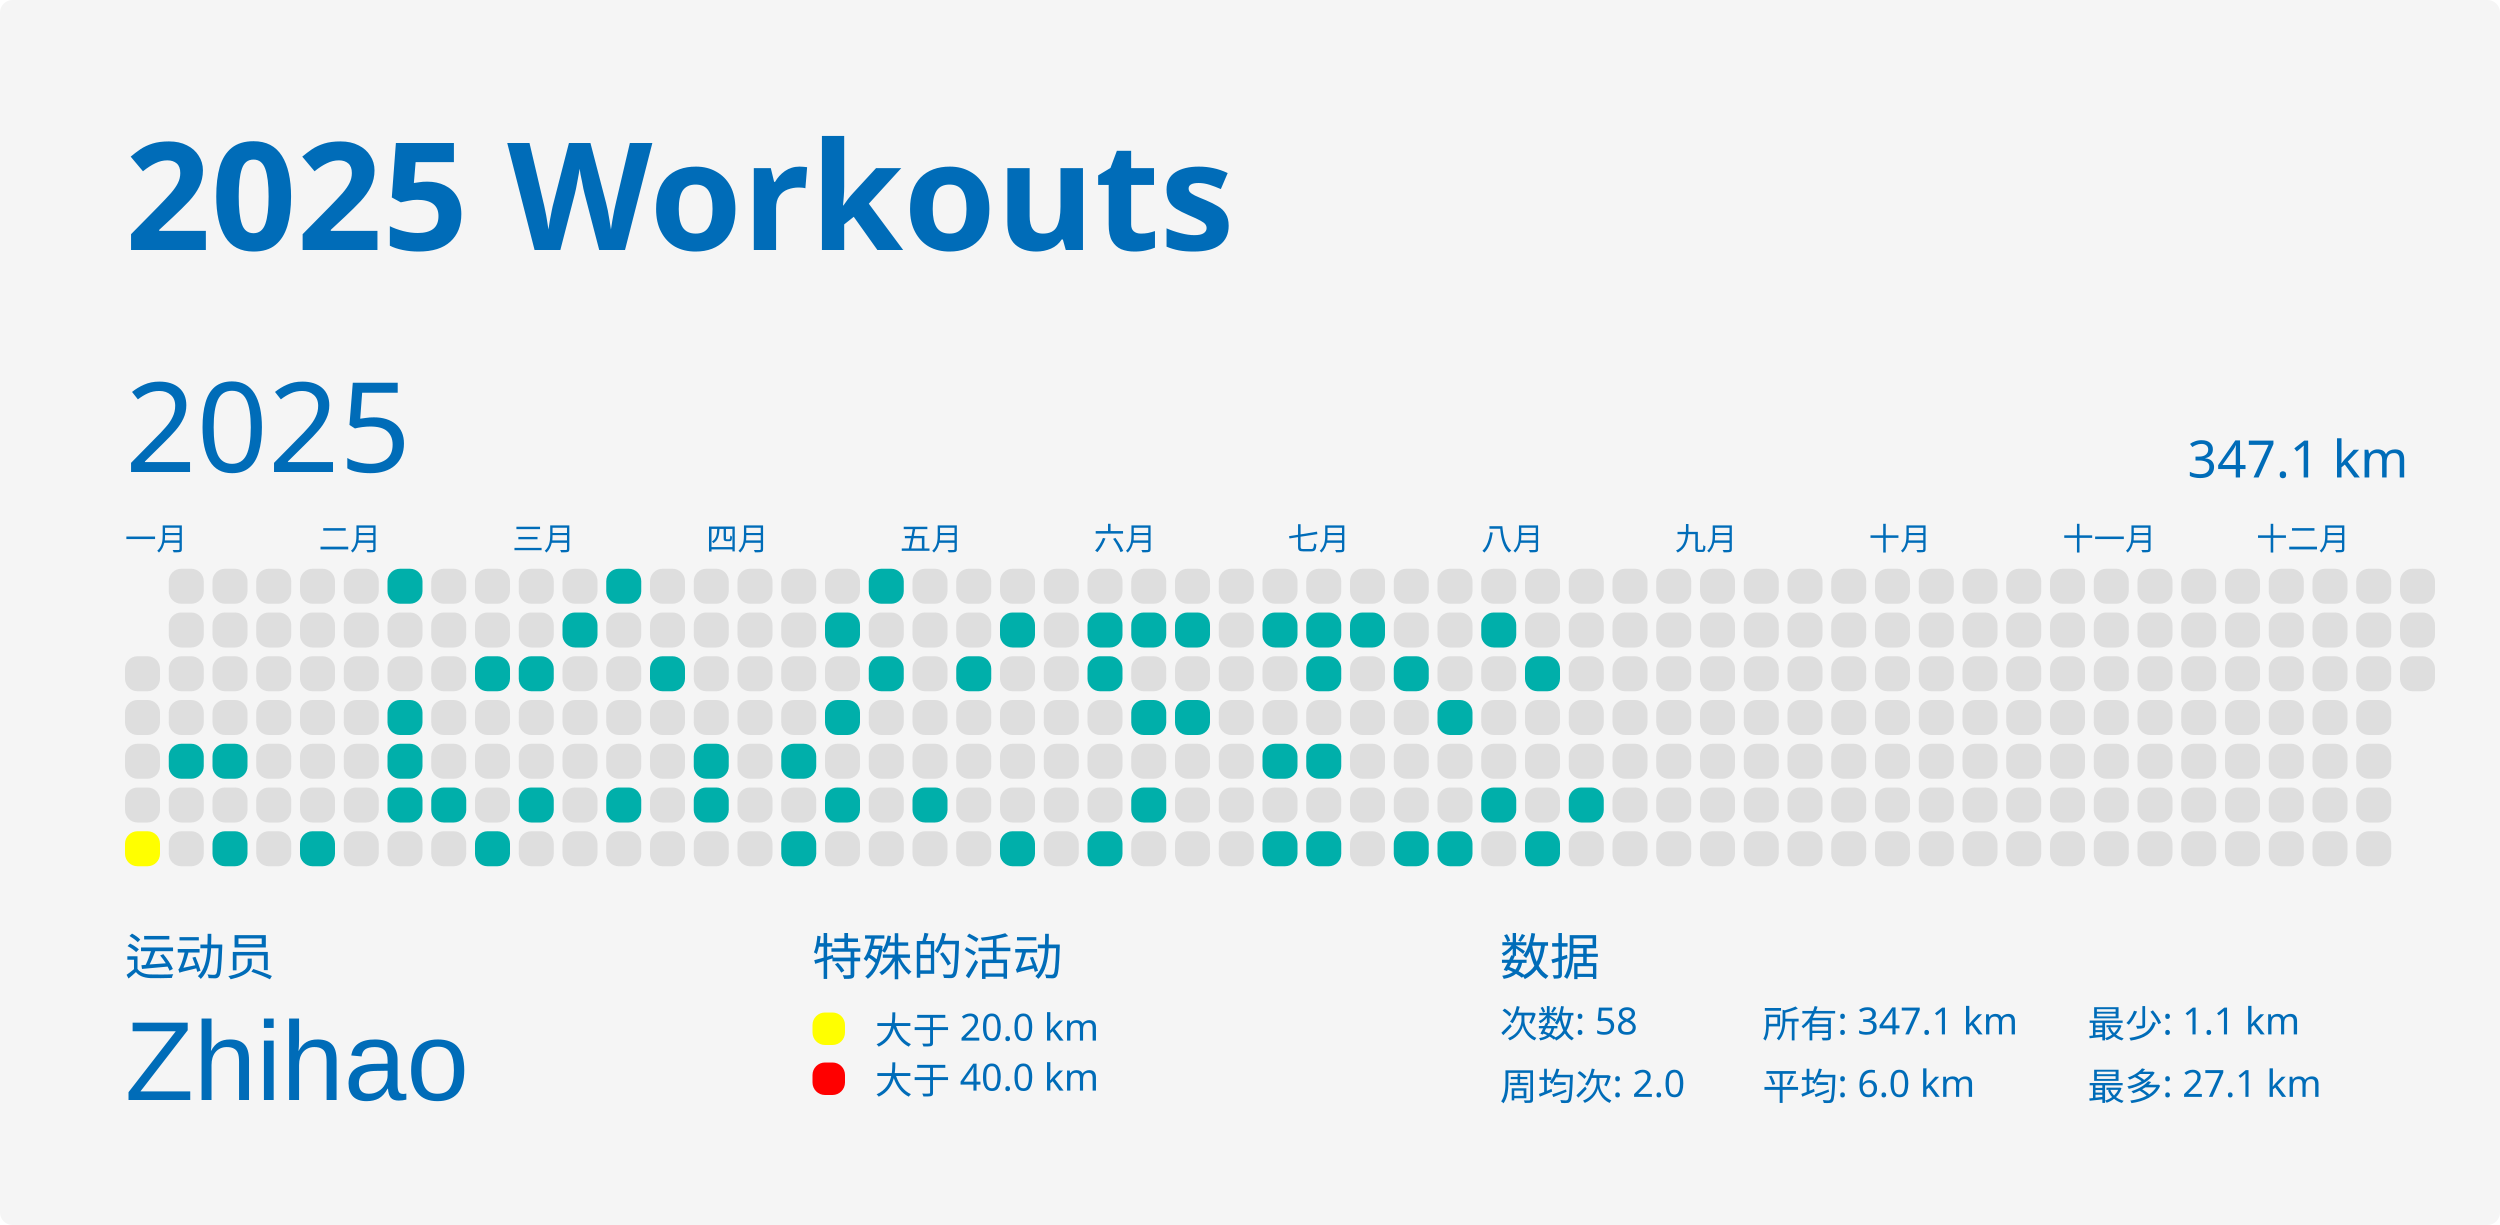
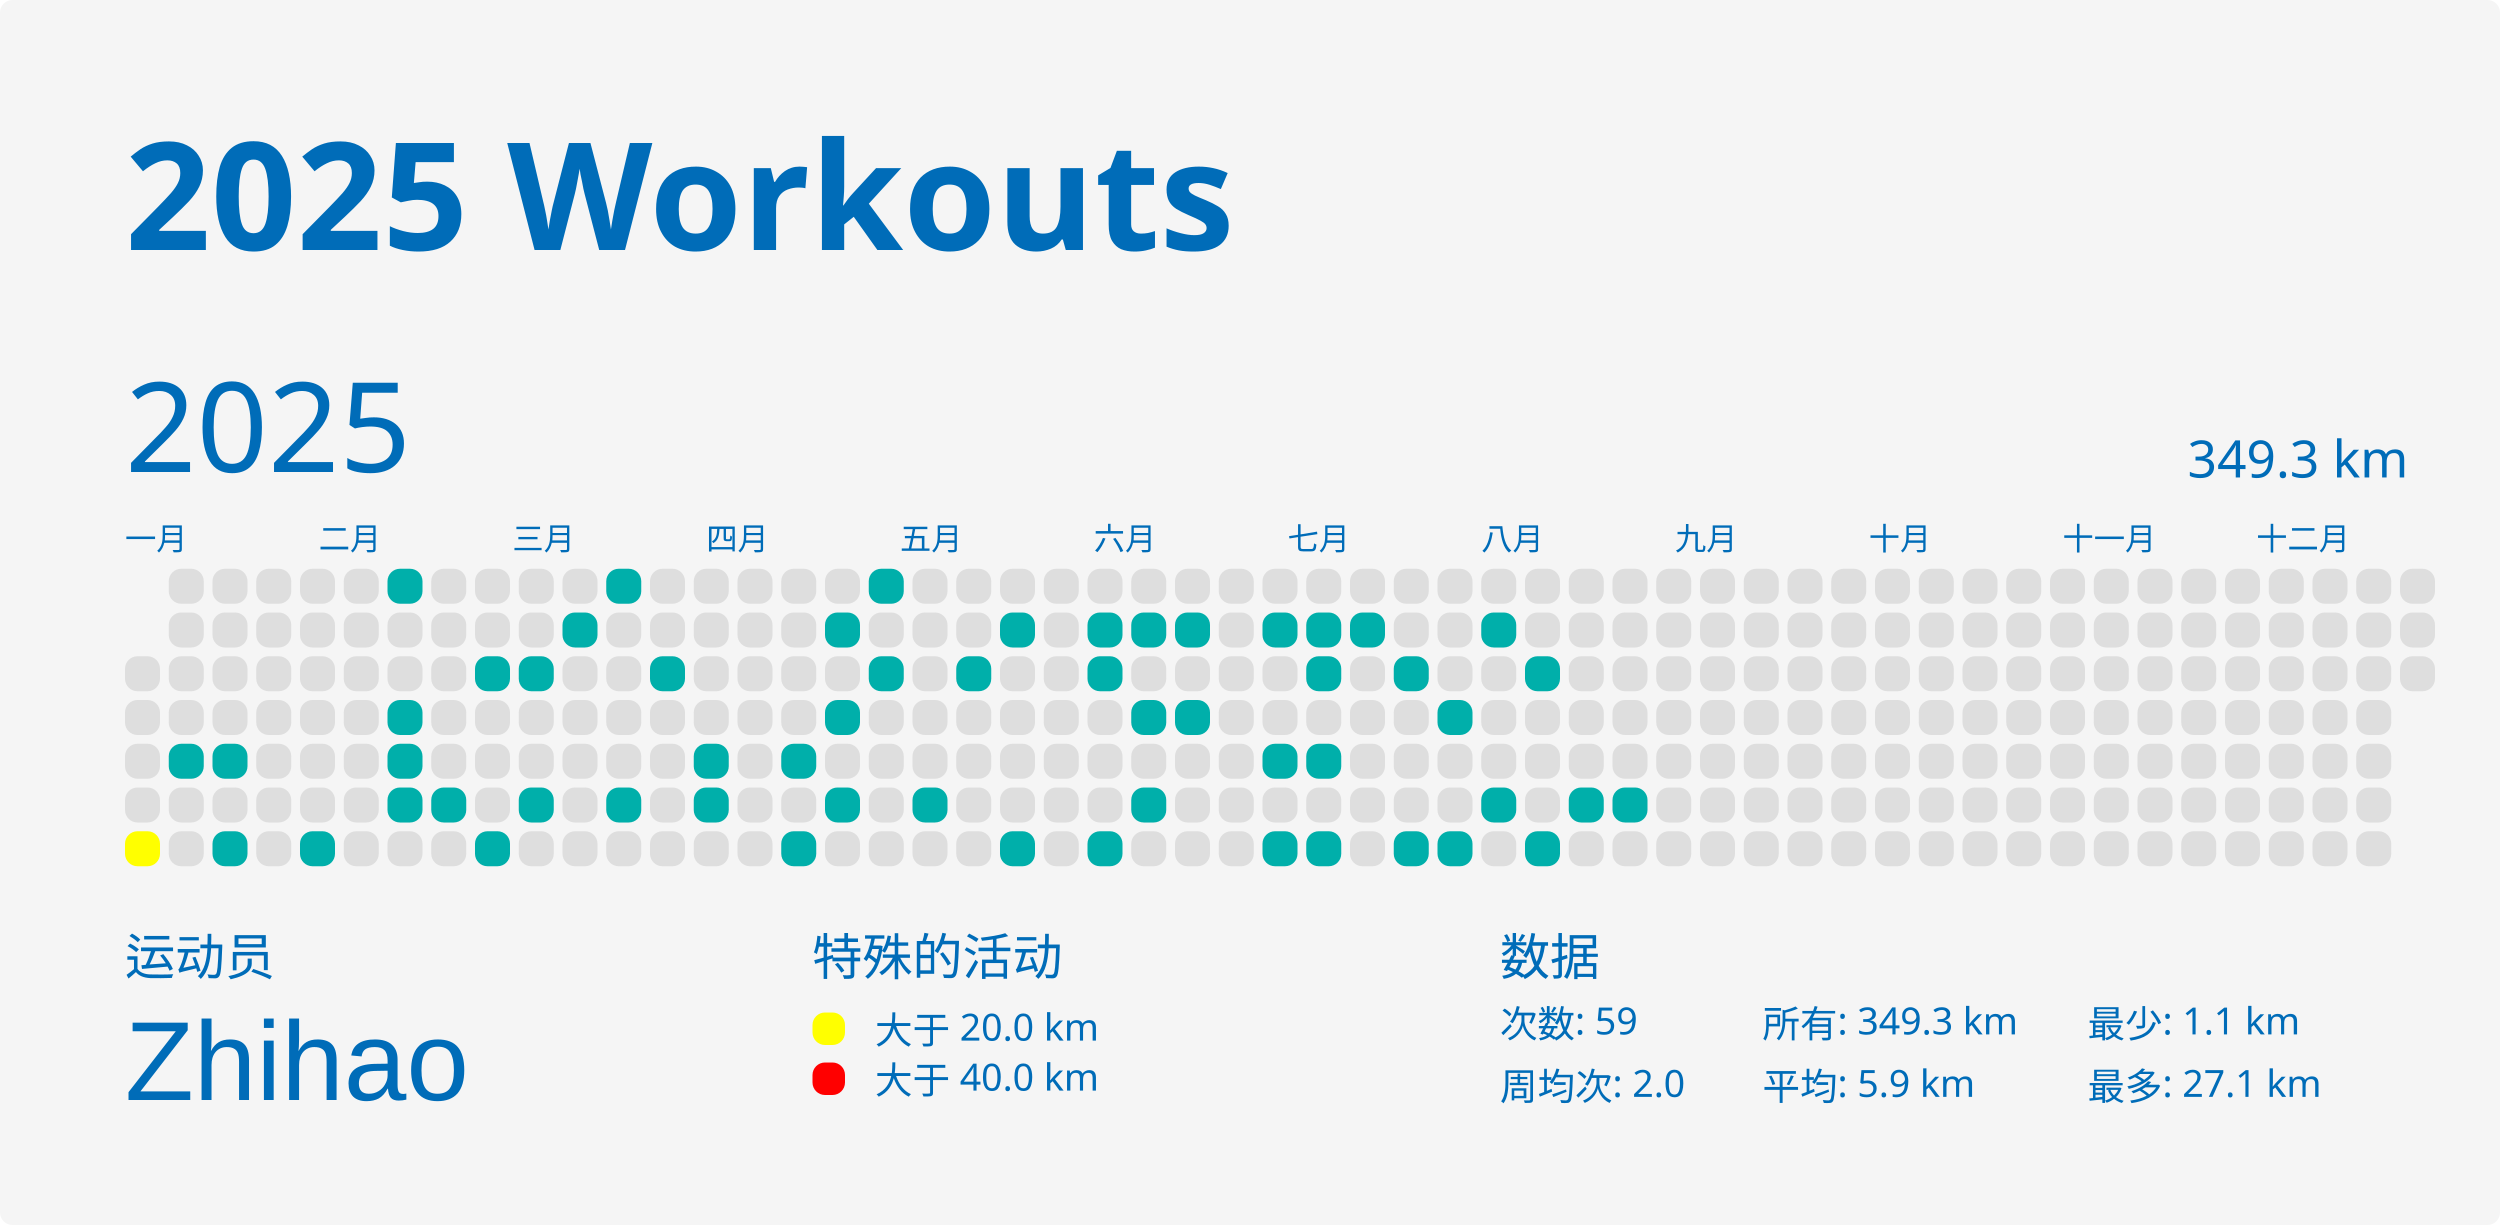
<svg xmlns="http://www.w3.org/2000/svg" baseProfile="full" height="98mm" version="1.1" viewBox="0,0,200,98" width="200mm">
  <defs />
  <rect fill="#f5f5f5" height="98" rx="1" ry="1" width="200" x="0" y="0" />
  <text fill="#006cb8" style="font-size:12px; font-family:MGI-Regular; font-weight:bold;" x="10" y="20">2025 Workouts</text>
  <text fill="#006cb8" style="font-size:4px; font-family:MGI-Regular" x="10" y="78">运动员</text>
  <text fill="#006cb8" style="font-size:9px; font-family:Arial" x="10" y="88">Zhihao</text>
  <text fill="#006cb8" style="font-size:4px; font-family:MGI-Regular" x="65" y="78">特殊的活动</text>
  <rect fill="yellow" height="2.6" rx="1" ry="1" width="2.6" x="65" y="81" />
  <text fill="#006cb8" style="font-size:3px; font-family:MGI-Regular" x="70" y="83.5">大于 20.0 km</text>
  <rect fill="red" height="2.6" rx="1" ry="1" width="2.6" x="65" y="85" />
  <text fill="#006cb8" style="font-size:3px; font-family:MGI-Regular" x="70" y="87.5">大于 40.0 km</text>
  <text fill="#006cb8" style="font-size:4px; font-family:MGI-Regular" x="120" y="78">数据</text>
-   <text fill="#006cb8" style="font-size:3px; font-family:MGI-Regular" x="120" y="83">次数: 58</text>
+   <text fill="#006cb8" style="font-size:3px; font-family:MGI-Regular" x="120" y="83">次数: 59</text>
  <text fill="#006cb8" style="font-size:3px; font-family:MGI-Regular" x="120" y="88">周均次: 2.0</text>
-   <text fill="#006cb8" style="font-size:3px; font-family:MGI-Regular" x="141" y="83">所有: 347.1 km</text>
-   <text fill="#006cb8" style="font-size:3px; font-family:MGI-Regular" x="141" y="88">平均: 6.0 km</text>
+   <text fill="#006cb8" style="font-size:3px; font-family:MGI-Regular" x="141" y="83">所有: 349.3 km</text>
+   <text fill="#006cb8" style="font-size:3px; font-family:MGI-Regular" x="141" y="88">平均: 5.9 km</text>
  <text fill="#006cb8" style="font-size:3px; font-family:MGI-Regular" x="167" y="83">最少: 1.1 km</text>
  <text fill="#006cb8" style="font-size:3px; font-family:MGI-Regular" x="167" y="88">最多: 27.1 km</text>
  <text dominant-baseline="hanging" fill="#006cb8" style="font-size:10.0px; font-family:MGI-Regular;" x="10" y="30">2025</text>
-   <text dominant-baseline="hanging" fill="#006cb8" style="font-size:4.125px; font-family:MGI-Regular;" x="175" y="35">347.1 km</text>
+   <text dominant-baseline="hanging" fill="#006cb8" style="font-size:4.125px; font-family:MGI-Regular;" x="175" y="35">349.3 km</text>
  <text fill="#006cb8" style="font-size:2.5px; font-family:MGI-Regular" x="10.0" y="44">一月</text>
  <text fill="#006cb8" style="font-size:2.5px; font-family:MGI-Regular" x="25.5" y="44">二月</text>
  <text fill="#006cb8" style="font-size:2.5px; font-family:MGI-Regular" x="41.0" y="44">三月</text>
  <text fill="#006cb8" style="font-size:2.5px; font-family:MGI-Regular" x="56.5" y="44">四月</text>
  <text fill="#006cb8" style="font-size:2.5px; font-family:MGI-Regular" x="72.0" y="44">五月</text>
  <text fill="#006cb8" style="font-size:2.5px; font-family:MGI-Regular" x="87.5" y="44">六月</text>
  <text fill="#006cb8" style="font-size:2.5px; font-family:MGI-Regular" x="103.0" y="44">七月</text>
  <text fill="#006cb8" style="font-size:2.5px; font-family:MGI-Regular" x="118.5" y="44">八月</text>
  <text fill="#006cb8" style="font-size:2.5px; font-family:MGI-Regular" x="134.0" y="44">九月</text>
  <text fill="#006cb8" style="font-size:2.5px; font-family:MGI-Regular" x="149.5" y="44">十月</text>
  <text fill="#006cb8" style="font-size:2.5px; font-family:MGI-Regular" x="165.0" y="44">十一月</text>
  <text fill="#006cb8" style="font-size:2.5px; font-family:MGI-Regular" x="180.5" y="44">十二月</text>
  <rect fill="#dedede" height="2.8" rx="1" ry="1" width="2.8" x="10.0" y="52.5" />
  <rect fill="#dedede" height="2.8" rx="1" ry="1" width="2.8" x="10.0" y="56.0" />
  <rect fill="#dedede" height="2.8" rx="1" ry="1" width="2.8" x="10.0" y="59.5" />
  <rect fill="#dedede" height="2.8" rx="1" ry="1" width="2.8" x="10.0" y="63.0" />
  <rect fill="yellow" height="2.8" rx="1" ry="1" width="2.8" x="10.0" y="66.5" />
  <rect fill="#dedede" height="2.8" rx="1" ry="1" width="2.8" x="13.5" y="45.5" />
  <rect fill="#dedede" height="2.8" rx="1" ry="1" width="2.8" x="13.5" y="49.0" />
  <rect fill="#dedede" height="2.8" rx="1" ry="1" width="2.8" x="13.5" y="52.5" />
  <rect fill="#dedede" height="2.8" rx="1" ry="1" width="2.8" x="13.5" y="56.0" />
  <rect fill="#00AFAA" height="2.8" rx="1" ry="1" width="2.8" x="13.5" y="59.5" />
  <rect fill="#dedede" height="2.8" rx="1" ry="1" width="2.8" x="13.5" y="63.0" />
  <rect fill="#dedede" height="2.8" rx="1" ry="1" width="2.8" x="13.5" y="66.5" />
  <rect fill="#dedede" height="2.8" rx="1" ry="1" width="2.8" x="17.0" y="45.5" />
  <rect fill="#dedede" height="2.8" rx="1" ry="1" width="2.8" x="17.0" y="49.0" />
  <rect fill="#dedede" height="2.8" rx="1" ry="1" width="2.8" x="17.0" y="52.5" />
  <rect fill="#dedede" height="2.8" rx="1" ry="1" width="2.8" x="17.0" y="56.0" />
  <rect fill="#00AFAA" height="2.8" rx="1" ry="1" width="2.8" x="17.0" y="59.5" />
  <rect fill="#dedede" height="2.8" rx="1" ry="1" width="2.8" x="17.0" y="63.0" />
  <rect fill="#00AFAA" height="2.8" rx="1" ry="1" width="2.8" x="17.0" y="66.5" />
  <rect fill="#dedede" height="2.8" rx="1" ry="1" width="2.8" x="20.5" y="45.5" />
  <rect fill="#dedede" height="2.8" rx="1" ry="1" width="2.8" x="20.5" y="49.0" />
  <rect fill="#dedede" height="2.8" rx="1" ry="1" width="2.8" x="20.5" y="52.5" />
  <rect fill="#dedede" height="2.8" rx="1" ry="1" width="2.8" x="20.5" y="56.0" />
  <rect fill="#dedede" height="2.8" rx="1" ry="1" width="2.8" x="20.5" y="59.5" />
  <rect fill="#dedede" height="2.8" rx="1" ry="1" width="2.8" x="20.5" y="63.0" />
  <rect fill="#dedede" height="2.8" rx="1" ry="1" width="2.8" x="20.5" y="66.5" />
  <rect fill="#dedede" height="2.8" rx="1" ry="1" width="2.8" x="24.0" y="45.5" />
  <rect fill="#dedede" height="2.8" rx="1" ry="1" width="2.8" x="24.0" y="49.0" />
  <rect fill="#dedede" height="2.8" rx="1" ry="1" width="2.8" x="24.0" y="52.5" />
  <rect fill="#dedede" height="2.8" rx="1" ry="1" width="2.8" x="24.0" y="56.0" />
  <rect fill="#dedede" height="2.8" rx="1" ry="1" width="2.8" x="24.0" y="59.5" />
  <rect fill="#dedede" height="2.8" rx="1" ry="1" width="2.8" x="24.0" y="63.0" />
  <rect fill="#00AFAA" height="2.8" rx="1" ry="1" width="2.8" x="24.0" y="66.5" />
  <rect fill="#dedede" height="2.8" rx="1" ry="1" width="2.8" x="27.5" y="45.5" />
  <rect fill="#dedede" height="2.8" rx="1" ry="1" width="2.8" x="27.5" y="49.0" />
  <rect fill="#dedede" height="2.8" rx="1" ry="1" width="2.8" x="27.5" y="52.5" />
  <rect fill="#dedede" height="2.8" rx="1" ry="1" width="2.8" x="27.5" y="56.0" />
  <rect fill="#dedede" height="2.8" rx="1" ry="1" width="2.8" x="27.5" y="59.5" />
  <rect fill="#dedede" height="2.8" rx="1" ry="1" width="2.8" x="27.5" y="63.0" />
  <rect fill="#dedede" height="2.8" rx="1" ry="1" width="2.8" x="27.5" y="66.5" />
  <rect fill="#00AFAA" height="2.8" rx="1" ry="1" width="2.8" x="31.0" y="45.5" />
  <rect fill="#dedede" height="2.8" rx="1" ry="1" width="2.8" x="31.0" y="49.0" />
  <rect fill="#dedede" height="2.8" rx="1" ry="1" width="2.8" x="31.0" y="52.5" />
  <rect fill="#00AFAA" height="2.8" rx="1" ry="1" width="2.8" x="31.0" y="56.0" />
  <rect fill="#00AFAA" height="2.8" rx="1" ry="1" width="2.8" x="31.0" y="59.5" />
  <rect fill="#00AFAA" height="2.8" rx="1" ry="1" width="2.8" x="31.0" y="63.0" />
  <rect fill="#dedede" height="2.8" rx="1" ry="1" width="2.8" x="31.0" y="66.5" />
  <rect fill="#dedede" height="2.8" rx="1" ry="1" width="2.8" x="34.5" y="45.5" />
  <rect fill="#dedede" height="2.8" rx="1" ry="1" width="2.8" x="34.5" y="49.0" />
  <rect fill="#dedede" height="2.8" rx="1" ry="1" width="2.8" x="34.5" y="52.5" />
  <rect fill="#dedede" height="2.8" rx="1" ry="1" width="2.8" x="34.5" y="56.0" />
  <rect fill="#dedede" height="2.8" rx="1" ry="1" width="2.8" x="34.5" y="59.5" />
  <rect fill="#00AFAA" height="2.8" rx="1" ry="1" width="2.8" x="34.5" y="63.0" />
  <rect fill="#dedede" height="2.8" rx="1" ry="1" width="2.8" x="34.5" y="66.5" />
  <rect fill="#dedede" height="2.8" rx="1" ry="1" width="2.8" x="38.0" y="45.5" />
  <rect fill="#dedede" height="2.8" rx="1" ry="1" width="2.8" x="38.0" y="49.0" />
  <rect fill="#00AFAA" height="2.8" rx="1" ry="1" width="2.8" x="38.0" y="52.5" />
  <rect fill="#dedede" height="2.8" rx="1" ry="1" width="2.8" x="38.0" y="56.0" />
  <rect fill="#dedede" height="2.8" rx="1" ry="1" width="2.8" x="38.0" y="59.5" />
  <rect fill="#dedede" height="2.8" rx="1" ry="1" width="2.8" x="38.0" y="63.0" />
  <rect fill="#00AFAA" height="2.8" rx="1" ry="1" width="2.8" x="38.0" y="66.5" />
  <rect fill="#dedede" height="2.8" rx="1" ry="1" width="2.8" x="41.5" y="45.5" />
  <rect fill="#dedede" height="2.8" rx="1" ry="1" width="2.8" x="41.5" y="49.0" />
  <rect fill="#00AFAA" height="2.8" rx="1" ry="1" width="2.8" x="41.5" y="52.5" />
  <rect fill="#dedede" height="2.8" rx="1" ry="1" width="2.8" x="41.5" y="56.0" />
  <rect fill="#dedede" height="2.8" rx="1" ry="1" width="2.8" x="41.5" y="59.5" />
  <rect fill="#00AFAA" height="2.8" rx="1" ry="1" width="2.8" x="41.5" y="63.0" />
  <rect fill="#dedede" height="2.8" rx="1" ry="1" width="2.8" x="41.5" y="66.5" />
  <rect fill="#dedede" height="2.8" rx="1" ry="1" width="2.8" x="45.0" y="45.5" />
  <rect fill="#00AFAA" height="2.8" rx="1" ry="1" width="2.8" x="45.0" y="49.0" />
  <rect fill="#dedede" height="2.8" rx="1" ry="1" width="2.8" x="45.0" y="52.5" />
  <rect fill="#dedede" height="2.8" rx="1" ry="1" width="2.8" x="45.0" y="56.0" />
  <rect fill="#dedede" height="2.8" rx="1" ry="1" width="2.8" x="45.0" y="59.5" />
  <rect fill="#dedede" height="2.8" rx="1" ry="1" width="2.8" x="45.0" y="63.0" />
  <rect fill="#dedede" height="2.8" rx="1" ry="1" width="2.8" x="45.0" y="66.5" />
  <rect fill="#00AFAA" height="2.8" rx="1" ry="1" width="2.8" x="48.5" y="45.5" />
  <rect fill="#dedede" height="2.8" rx="1" ry="1" width="2.8" x="48.5" y="49.0" />
  <rect fill="#dedede" height="2.8" rx="1" ry="1" width="2.8" x="48.5" y="52.5" />
  <rect fill="#dedede" height="2.8" rx="1" ry="1" width="2.8" x="48.5" y="56.0" />
  <rect fill="#dedede" height="2.8" rx="1" ry="1" width="2.8" x="48.5" y="59.5" />
  <rect fill="#00AFAA" height="2.8" rx="1" ry="1" width="2.8" x="48.5" y="63.0" />
  <rect fill="#dedede" height="2.8" rx="1" ry="1" width="2.8" x="48.5" y="66.5" />
  <rect fill="#dedede" height="2.8" rx="1" ry="1" width="2.8" x="52.0" y="45.5" />
  <rect fill="#dedede" height="2.8" rx="1" ry="1" width="2.8" x="52.0" y="49.0" />
  <rect fill="#00AFAA" height="2.8" rx="1" ry="1" width="2.8" x="52.0" y="52.5" />
  <rect fill="#dedede" height="2.8" rx="1" ry="1" width="2.8" x="52.0" y="56.0" />
  <rect fill="#dedede" height="2.8" rx="1" ry="1" width="2.8" x="52.0" y="59.5" />
  <rect fill="#dedede" height="2.8" rx="1" ry="1" width="2.8" x="52.0" y="63.0" />
  <rect fill="#dedede" height="2.8" rx="1" ry="1" width="2.8" x="52.0" y="66.5" />
  <rect fill="#dedede" height="2.8" rx="1" ry="1" width="2.8" x="55.5" y="45.5" />
  <rect fill="#dedede" height="2.8" rx="1" ry="1" width="2.8" x="55.5" y="49.0" />
  <rect fill="#dedede" height="2.8" rx="1" ry="1" width="2.8" x="55.5" y="52.5" />
  <rect fill="#dedede" height="2.8" rx="1" ry="1" width="2.8" x="55.5" y="56.0" />
  <rect fill="#00AFAA" height="2.8" rx="1" ry="1" width="2.8" x="55.5" y="59.5" />
  <rect fill="#00AFAA" height="2.8" rx="1" ry="1" width="2.8" x="55.5" y="63.0" />
  <rect fill="#dedede" height="2.8" rx="1" ry="1" width="2.8" x="55.5" y="66.5" />
  <rect fill="#dedede" height="2.8" rx="1" ry="1" width="2.8" x="59.0" y="45.5" />
  <rect fill="#dedede" height="2.8" rx="1" ry="1" width="2.8" x="59.0" y="49.0" />
  <rect fill="#dedede" height="2.8" rx="1" ry="1" width="2.8" x="59.0" y="52.5" />
  <rect fill="#dedede" height="2.8" rx="1" ry="1" width="2.8" x="59.0" y="56.0" />
  <rect fill="#dedede" height="2.8" rx="1" ry="1" width="2.8" x="59.0" y="59.5" />
  <rect fill="#dedede" height="2.8" rx="1" ry="1" width="2.8" x="59.0" y="63.0" />
  <rect fill="#dedede" height="2.8" rx="1" ry="1" width="2.8" x="59.0" y="66.5" />
  <rect fill="#dedede" height="2.8" rx="1" ry="1" width="2.8" x="62.5" y="45.5" />
  <rect fill="#dedede" height="2.8" rx="1" ry="1" width="2.8" x="62.5" y="49.0" />
  <rect fill="#dedede" height="2.8" rx="1" ry="1" width="2.8" x="62.5" y="52.5" />
  <rect fill="#dedede" height="2.8" rx="1" ry="1" width="2.8" x="62.5" y="56.0" />
  <rect fill="#00AFAA" height="2.8" rx="1" ry="1" width="2.8" x="62.5" y="59.5" />
  <rect fill="#dedede" height="2.8" rx="1" ry="1" width="2.8" x="62.5" y="63.0" />
  <rect fill="#00AFAA" height="2.8" rx="1" ry="1" width="2.8" x="62.5" y="66.5" />
  <rect fill="#dedede" height="2.8" rx="1" ry="1" width="2.8" x="66.0" y="45.5" />
  <rect fill="#00AFAA" height="2.8" rx="1" ry="1" width="2.8" x="66.0" y="49.0" />
  <rect fill="#dedede" height="2.8" rx="1" ry="1" width="2.8" x="66.0" y="52.5" />
  <rect fill="#00AFAA" height="2.8" rx="1" ry="1" width="2.8" x="66.0" y="56.0" />
  <rect fill="#dedede" height="2.8" rx="1" ry="1" width="2.8" x="66.0" y="59.5" />
  <rect fill="#00AFAA" height="2.8" rx="1" ry="1" width="2.8" x="66.0" y="63.0" />
  <rect fill="#dedede" height="2.8" rx="1" ry="1" width="2.8" x="66.0" y="66.5" />
  <rect fill="#00AFAA" height="2.8" rx="1" ry="1" width="2.8" x="69.5" y="45.5" />
  <rect fill="#dedede" height="2.8" rx="1" ry="1" width="2.8" x="69.5" y="49.0" />
  <rect fill="#00AFAA" height="2.8" rx="1" ry="1" width="2.8" x="69.5" y="52.5" />
  <rect fill="#dedede" height="2.8" rx="1" ry="1" width="2.8" x="69.5" y="56.0" />
  <rect fill="#dedede" height="2.8" rx="1" ry="1" width="2.8" x="69.5" y="59.5" />
  <rect fill="#dedede" height="2.8" rx="1" ry="1" width="2.8" x="69.5" y="63.0" />
  <rect fill="#dedede" height="2.8" rx="1" ry="1" width="2.8" x="69.5" y="66.5" />
  <rect fill="#dedede" height="2.8" rx="1" ry="1" width="2.8" x="73.0" y="45.5" />
  <rect fill="#dedede" height="2.8" rx="1" ry="1" width="2.8" x="73.0" y="49.0" />
  <rect fill="#dedede" height="2.8" rx="1" ry="1" width="2.8" x="73.0" y="52.5" />
  <rect fill="#dedede" height="2.8" rx="1" ry="1" width="2.8" x="73.0" y="56.0" />
  <rect fill="#dedede" height="2.8" rx="1" ry="1" width="2.8" x="73.0" y="59.5" />
  <rect fill="#00AFAA" height="2.8" rx="1" ry="1" width="2.8" x="73.0" y="63.0" />
  <rect fill="#dedede" height="2.8" rx="1" ry="1" width="2.8" x="73.0" y="66.5" />
  <rect fill="#dedede" height="2.8" rx="1" ry="1" width="2.8" x="76.5" y="45.5" />
  <rect fill="#dedede" height="2.8" rx="1" ry="1" width="2.8" x="76.5" y="49.0" />
  <rect fill="#00AFAA" height="2.8" rx="1" ry="1" width="2.8" x="76.5" y="52.5" />
  <rect fill="#dedede" height="2.8" rx="1" ry="1" width="2.8" x="76.5" y="56.0" />
  <rect fill="#dedede" height="2.8" rx="1" ry="1" width="2.8" x="76.5" y="59.5" />
  <rect fill="#dedede" height="2.8" rx="1" ry="1" width="2.8" x="76.5" y="63.0" />
  <rect fill="#dedede" height="2.8" rx="1" ry="1" width="2.8" x="76.5" y="66.5" />
  <rect fill="#dedede" height="2.8" rx="1" ry="1" width="2.8" x="80.0" y="45.5" />
  <rect fill="#00AFAA" height="2.8" rx="1" ry="1" width="2.8" x="80.0" y="49.0" />
  <rect fill="#dedede" height="2.8" rx="1" ry="1" width="2.8" x="80.0" y="52.5" />
  <rect fill="#dedede" height="2.8" rx="1" ry="1" width="2.8" x="80.0" y="56.0" />
  <rect fill="#dedede" height="2.8" rx="1" ry="1" width="2.8" x="80.0" y="59.5" />
  <rect fill="#dedede" height="2.8" rx="1" ry="1" width="2.8" x="80.0" y="63.0" />
  <rect fill="#00AFAA" height="2.8" rx="1" ry="1" width="2.8" x="80.0" y="66.5" />
  <rect fill="#dedede" height="2.8" rx="1" ry="1" width="2.8" x="83.5" y="45.5" />
  <rect fill="#dedede" height="2.8" rx="1" ry="1" width="2.8" x="83.5" y="49.0" />
  <rect fill="#dedede" height="2.8" rx="1" ry="1" width="2.8" x="83.5" y="52.5" />
  <rect fill="#dedede" height="2.8" rx="1" ry="1" width="2.8" x="83.5" y="56.0" />
  <rect fill="#dedede" height="2.8" rx="1" ry="1" width="2.8" x="83.5" y="59.5" />
  <rect fill="#dedede" height="2.8" rx="1" ry="1" width="2.8" x="83.5" y="63.0" />
  <rect fill="#dedede" height="2.8" rx="1" ry="1" width="2.8" x="83.5" y="66.5" />
  <rect fill="#dedede" height="2.8" rx="1" ry="1" width="2.8" x="87.0" y="45.5" />
  <rect fill="#00AFAA" height="2.8" rx="1" ry="1" width="2.8" x="87.0" y="49.0" />
  <rect fill="#00AFAA" height="2.8" rx="1" ry="1" width="2.8" x="87.0" y="52.5" />
  <rect fill="#dedede" height="2.8" rx="1" ry="1" width="2.8" x="87.0" y="56.0" />
  <rect fill="#dedede" height="2.8" rx="1" ry="1" width="2.8" x="87.0" y="59.5" />
  <rect fill="#dedede" height="2.8" rx="1" ry="1" width="2.8" x="87.0" y="63.0" />
  <rect fill="#00AFAA" height="2.8" rx="1" ry="1" width="2.8" x="87.0" y="66.5" />
  <rect fill="#dedede" height="2.8" rx="1" ry="1" width="2.8" x="90.5" y="45.5" />
  <rect fill="#00AFAA" height="2.8" rx="1" ry="1" width="2.8" x="90.5" y="49.0" />
  <rect fill="#dedede" height="2.8" rx="1" ry="1" width="2.8" x="90.5" y="52.5" />
  <rect fill="#00AFAA" height="2.8" rx="1" ry="1" width="2.8" x="90.5" y="56.0" />
  <rect fill="#dedede" height="2.8" rx="1" ry="1" width="2.8" x="90.5" y="59.5" />
  <rect fill="#00AFAA" height="2.8" rx="1" ry="1" width="2.8" x="90.5" y="63.0" />
  <rect fill="#dedede" height="2.8" rx="1" ry="1" width="2.8" x="90.5" y="66.5" />
  <rect fill="#dedede" height="2.8" rx="1" ry="1" width="2.8" x="94.0" y="45.5" />
  <rect fill="#00AFAA" height="2.8" rx="1" ry="1" width="2.8" x="94.0" y="49.0" />
  <rect fill="#dedede" height="2.8" rx="1" ry="1" width="2.8" x="94.0" y="52.5" />
  <rect fill="#00AFAA" height="2.8" rx="1" ry="1" width="2.8" x="94.0" y="56.0" />
  <rect fill="#dedede" height="2.8" rx="1" ry="1" width="2.8" x="94.0" y="59.5" />
  <rect fill="#dedede" height="2.8" rx="1" ry="1" width="2.8" x="94.0" y="63.0" />
  <rect fill="#dedede" height="2.8" rx="1" ry="1" width="2.8" x="94.0" y="66.5" />
  <rect fill="#dedede" height="2.8" rx="1" ry="1" width="2.8" x="97.5" y="45.5" />
  <rect fill="#dedede" height="2.8" rx="1" ry="1" width="2.8" x="97.5" y="49.0" />
  <rect fill="#dedede" height="2.8" rx="1" ry="1" width="2.8" x="97.5" y="52.5" />
  <rect fill="#dedede" height="2.8" rx="1" ry="1" width="2.8" x="97.5" y="56.0" />
  <rect fill="#dedede" height="2.8" rx="1" ry="1" width="2.8" x="97.5" y="59.5" />
  <rect fill="#dedede" height="2.8" rx="1" ry="1" width="2.8" x="97.5" y="63.0" />
  <rect fill="#dedede" height="2.8" rx="1" ry="1" width="2.8" x="97.5" y="66.5" />
  <rect fill="#dedede" height="2.8" rx="1" ry="1" width="2.8" x="101.0" y="45.5" />
  <rect fill="#00AFAA" height="2.8" rx="1" ry="1" width="2.8" x="101.0" y="49.0" />
  <rect fill="#dedede" height="2.8" rx="1" ry="1" width="2.8" x="101.0" y="52.5" />
  <rect fill="#dedede" height="2.8" rx="1" ry="1" width="2.8" x="101.0" y="56.0" />
  <rect fill="#00AFAA" height="2.8" rx="1" ry="1" width="2.8" x="101.0" y="59.5" />
  <rect fill="#dedede" height="2.8" rx="1" ry="1" width="2.8" x="101.0" y="63.0" />
  <rect fill="#00AFAA" height="2.8" rx="1" ry="1" width="2.8" x="101.0" y="66.5" />
  <rect fill="#dedede" height="2.8" rx="1" ry="1" width="2.8" x="104.5" y="45.5" />
  <rect fill="#00AFAA" height="2.8" rx="1" ry="1" width="2.8" x="104.5" y="49.0" />
  <rect fill="#00AFAA" height="2.8" rx="1" ry="1" width="2.8" x="104.5" y="52.5" />
  <rect fill="#dedede" height="2.8" rx="1" ry="1" width="2.8" x="104.5" y="56.0" />
  <rect fill="#00AFAA" height="2.8" rx="1" ry="1" width="2.8" x="104.5" y="59.5" />
  <rect fill="#dedede" height="2.8" rx="1" ry="1" width="2.8" x="104.5" y="63.0" />
  <rect fill="#00AFAA" height="2.8" rx="1" ry="1" width="2.8" x="104.5" y="66.5" />
  <rect fill="#dedede" height="2.8" rx="1" ry="1" width="2.8" x="108.0" y="45.5" />
  <rect fill="#00AFAA" height="2.8" rx="1" ry="1" width="2.8" x="108.0" y="49.0" />
  <rect fill="#dedede" height="2.8" rx="1" ry="1" width="2.8" x="108.0" y="52.5" />
  <rect fill="#dedede" height="2.8" rx="1" ry="1" width="2.8" x="108.0" y="56.0" />
  <rect fill="#dedede" height="2.8" rx="1" ry="1" width="2.8" x="108.0" y="59.5" />
  <rect fill="#dedede" height="2.8" rx="1" ry="1" width="2.8" x="108.0" y="63.0" />
  <rect fill="#dedede" height="2.8" rx="1" ry="1" width="2.8" x="108.0" y="66.5" />
  <rect fill="#dedede" height="2.8" rx="1" ry="1" width="2.8" x="111.5" y="45.5" />
  <rect fill="#dedede" height="2.8" rx="1" ry="1" width="2.8" x="111.5" y="49.0" />
  <rect fill="#00AFAA" height="2.8" rx="1" ry="1" width="2.8" x="111.5" y="52.5" />
  <rect fill="#dedede" height="2.8" rx="1" ry="1" width="2.8" x="111.5" y="56.0" />
  <rect fill="#dedede" height="2.8" rx="1" ry="1" width="2.8" x="111.5" y="59.5" />
  <rect fill="#dedede" height="2.8" rx="1" ry="1" width="2.8" x="111.5" y="63.0" />
  <rect fill="#00AFAA" height="2.8" rx="1" ry="1" width="2.8" x="111.5" y="66.5" />
  <rect fill="#dedede" height="2.8" rx="1" ry="1" width="2.8" x="115.0" y="45.5" />
  <rect fill="#dedede" height="2.8" rx="1" ry="1" width="2.8" x="115.0" y="49.0" />
  <rect fill="#dedede" height="2.8" rx="1" ry="1" width="2.8" x="115.0" y="52.5" />
  <rect fill="#00AFAA" height="2.8" rx="1" ry="1" width="2.8" x="115.0" y="56.0" />
  <rect fill="#dedede" height="2.8" rx="1" ry="1" width="2.8" x="115.0" y="59.5" />
  <rect fill="#dedede" height="2.8" rx="1" ry="1" width="2.8" x="115.0" y="63.0" />
  <rect fill="#00AFAA" height="2.8" rx="1" ry="1" width="2.8" x="115.0" y="66.5" />
  <rect fill="#dedede" height="2.8" rx="1" ry="1" width="2.8" x="118.5" y="45.5" />
  <rect fill="#00AFAA" height="2.8" rx="1" ry="1" width="2.8" x="118.5" y="49.0" />
  <rect fill="#dedede" height="2.8" rx="1" ry="1" width="2.8" x="118.5" y="52.5" />
  <rect fill="#dedede" height="2.8" rx="1" ry="1" width="2.8" x="118.5" y="56.0" />
  <rect fill="#dedede" height="2.8" rx="1" ry="1" width="2.8" x="118.5" y="59.5" />
  <rect fill="#00AFAA" height="2.8" rx="1" ry="1" width="2.8" x="118.5" y="63.0" />
  <rect fill="#dedede" height="2.8" rx="1" ry="1" width="2.8" x="118.5" y="66.5" />
  <rect fill="#dedede" height="2.8" rx="1" ry="1" width="2.8" x="122.0" y="45.5" />
  <rect fill="#dedede" height="2.8" rx="1" ry="1" width="2.8" x="122.0" y="49.0" />
  <rect fill="#00AFAA" height="2.8" rx="1" ry="1" width="2.8" x="122.0" y="52.5" />
  <rect fill="#dedede" height="2.8" rx="1" ry="1" width="2.8" x="122.0" y="56.0" />
  <rect fill="#dedede" height="2.8" rx="1" ry="1" width="2.8" x="122.0" y="59.5" />
  <rect fill="#dedede" height="2.8" rx="1" ry="1" width="2.8" x="122.0" y="63.0" />
  <rect fill="#00AFAA" height="2.8" rx="1" ry="1" width="2.8" x="122.0" y="66.5" />
  <rect fill="#dedede" height="2.8" rx="1" ry="1" width="2.8" x="125.5" y="45.5" />
  <rect fill="#dedede" height="2.8" rx="1" ry="1" width="2.8" x="125.5" y="49.0" />
  <rect fill="#dedede" height="2.8" rx="1" ry="1" width="2.8" x="125.5" y="52.5" />
  <rect fill="#dedede" height="2.8" rx="1" ry="1" width="2.8" x="125.5" y="56.0" />
  <rect fill="#dedede" height="2.8" rx="1" ry="1" width="2.8" x="125.5" y="59.5" />
  <rect fill="#00AFAA" height="2.8" rx="1" ry="1" width="2.8" x="125.5" y="63.0" />
  <rect fill="#dedede" height="2.8" rx="1" ry="1" width="2.8" x="125.5" y="66.5" />
  <rect fill="#dedede" height="2.8" rx="1" ry="1" width="2.8" x="129.0" y="45.5" />
  <rect fill="#dedede" height="2.8" rx="1" ry="1" width="2.8" x="129.0" y="49.0" />
  <rect fill="#dedede" height="2.8" rx="1" ry="1" width="2.8" x="129.0" y="52.5" />
  <rect fill="#dedede" height="2.8" rx="1" ry="1" width="2.8" x="129.0" y="56.0" />
  <rect fill="#dedede" height="2.8" rx="1" ry="1" width="2.8" x="129.0" y="59.5" />
-   <rect fill="#dedede" height="2.8" rx="1" ry="1" width="2.8" x="129.0" y="63.0" />
+   <rect fill="#00AFAA" height="2.8" rx="1" ry="1" width="2.8" x="129.0" y="63.0" />
  <rect fill="#dedede" height="2.8" rx="1" ry="1" width="2.8" x="129.0" y="66.5" />
  <rect fill="#dedede" height="2.8" rx="1" ry="1" width="2.8" x="132.5" y="45.5" />
  <rect fill="#dedede" height="2.8" rx="1" ry="1" width="2.8" x="132.5" y="49.0" />
  <rect fill="#dedede" height="2.8" rx="1" ry="1" width="2.8" x="132.5" y="52.5" />
  <rect fill="#dedede" height="2.8" rx="1" ry="1" width="2.8" x="132.5" y="56.0" />
  <rect fill="#dedede" height="2.8" rx="1" ry="1" width="2.8" x="132.5" y="59.5" />
  <rect fill="#dedede" height="2.8" rx="1" ry="1" width="2.8" x="132.5" y="63.0" />
  <rect fill="#dedede" height="2.8" rx="1" ry="1" width="2.8" x="132.5" y="66.5" />
  <rect fill="#dedede" height="2.8" rx="1" ry="1" width="2.8" x="136.0" y="45.5" />
  <rect fill="#dedede" height="2.8" rx="1" ry="1" width="2.8" x="136.0" y="49.0" />
  <rect fill="#dedede" height="2.8" rx="1" ry="1" width="2.8" x="136.0" y="52.5" />
  <rect fill="#dedede" height="2.8" rx="1" ry="1" width="2.8" x="136.0" y="56.0" />
  <rect fill="#dedede" height="2.8" rx="1" ry="1" width="2.8" x="136.0" y="59.5" />
  <rect fill="#dedede" height="2.8" rx="1" ry="1" width="2.8" x="136.0" y="63.0" />
  <rect fill="#dedede" height="2.8" rx="1" ry="1" width="2.8" x="136.0" y="66.5" />
  <rect fill="#dedede" height="2.8" rx="1" ry="1" width="2.8" x="139.5" y="45.5" />
  <rect fill="#dedede" height="2.8" rx="1" ry="1" width="2.8" x="139.5" y="49.0" />
  <rect fill="#dedede" height="2.8" rx="1" ry="1" width="2.8" x="139.5" y="52.5" />
  <rect fill="#dedede" height="2.8" rx="1" ry="1" width="2.8" x="139.5" y="56.0" />
  <rect fill="#dedede" height="2.8" rx="1" ry="1" width="2.8" x="139.5" y="59.5" />
  <rect fill="#dedede" height="2.8" rx="1" ry="1" width="2.8" x="139.5" y="63.0" />
  <rect fill="#dedede" height="2.8" rx="1" ry="1" width="2.8" x="139.5" y="66.5" />
  <rect fill="#dedede" height="2.8" rx="1" ry="1" width="2.8" x="143.0" y="45.5" />
  <rect fill="#dedede" height="2.8" rx="1" ry="1" width="2.8" x="143.0" y="49.0" />
  <rect fill="#dedede" height="2.8" rx="1" ry="1" width="2.8" x="143.0" y="52.5" />
  <rect fill="#dedede" height="2.8" rx="1" ry="1" width="2.8" x="143.0" y="56.0" />
  <rect fill="#dedede" height="2.8" rx="1" ry="1" width="2.8" x="143.0" y="59.5" />
  <rect fill="#dedede" height="2.8" rx="1" ry="1" width="2.8" x="143.0" y="63.0" />
  <rect fill="#dedede" height="2.8" rx="1" ry="1" width="2.8" x="143.0" y="66.5" />
  <rect fill="#dedede" height="2.8" rx="1" ry="1" width="2.8" x="146.5" y="45.5" />
  <rect fill="#dedede" height="2.8" rx="1" ry="1" width="2.8" x="146.5" y="49.0" />
  <rect fill="#dedede" height="2.8" rx="1" ry="1" width="2.8" x="146.5" y="52.5" />
  <rect fill="#dedede" height="2.8" rx="1" ry="1" width="2.8" x="146.5" y="56.0" />
  <rect fill="#dedede" height="2.8" rx="1" ry="1" width="2.8" x="146.5" y="59.5" />
  <rect fill="#dedede" height="2.8" rx="1" ry="1" width="2.8" x="146.5" y="63.0" />
  <rect fill="#dedede" height="2.8" rx="1" ry="1" width="2.8" x="146.5" y="66.5" />
  <rect fill="#dedede" height="2.8" rx="1" ry="1" width="2.8" x="150.0" y="45.5" />
  <rect fill="#dedede" height="2.8" rx="1" ry="1" width="2.8" x="150.0" y="49.0" />
  <rect fill="#dedede" height="2.8" rx="1" ry="1" width="2.8" x="150.0" y="52.5" />
  <rect fill="#dedede" height="2.8" rx="1" ry="1" width="2.8" x="150.0" y="56.0" />
  <rect fill="#dedede" height="2.8" rx="1" ry="1" width="2.8" x="150.0" y="59.5" />
  <rect fill="#dedede" height="2.8" rx="1" ry="1" width="2.8" x="150.0" y="63.0" />
  <rect fill="#dedede" height="2.8" rx="1" ry="1" width="2.8" x="150.0" y="66.5" />
  <rect fill="#dedede" height="2.8" rx="1" ry="1" width="2.8" x="153.5" y="45.5" />
  <rect fill="#dedede" height="2.8" rx="1" ry="1" width="2.8" x="153.5" y="49.0" />
  <rect fill="#dedede" height="2.8" rx="1" ry="1" width="2.8" x="153.5" y="52.5" />
  <rect fill="#dedede" height="2.8" rx="1" ry="1" width="2.8" x="153.5" y="56.0" />
  <rect fill="#dedede" height="2.8" rx="1" ry="1" width="2.8" x="153.5" y="59.5" />
  <rect fill="#dedede" height="2.8" rx="1" ry="1" width="2.8" x="153.5" y="63.0" />
  <rect fill="#dedede" height="2.8" rx="1" ry="1" width="2.8" x="153.5" y="66.5" />
  <rect fill="#dedede" height="2.8" rx="1" ry="1" width="2.8" x="157.0" y="45.5" />
  <rect fill="#dedede" height="2.8" rx="1" ry="1" width="2.8" x="157.0" y="49.0" />
  <rect fill="#dedede" height="2.8" rx="1" ry="1" width="2.8" x="157.0" y="52.5" />
  <rect fill="#dedede" height="2.8" rx="1" ry="1" width="2.8" x="157.0" y="56.0" />
  <rect fill="#dedede" height="2.8" rx="1" ry="1" width="2.8" x="157.0" y="59.5" />
  <rect fill="#dedede" height="2.8" rx="1" ry="1" width="2.8" x="157.0" y="63.0" />
  <rect fill="#dedede" height="2.8" rx="1" ry="1" width="2.8" x="157.0" y="66.5" />
  <rect fill="#dedede" height="2.8" rx="1" ry="1" width="2.8" x="160.5" y="45.5" />
  <rect fill="#dedede" height="2.8" rx="1" ry="1" width="2.8" x="160.5" y="49.0" />
  <rect fill="#dedede" height="2.8" rx="1" ry="1" width="2.8" x="160.5" y="52.5" />
  <rect fill="#dedede" height="2.8" rx="1" ry="1" width="2.8" x="160.5" y="56.0" />
  <rect fill="#dedede" height="2.8" rx="1" ry="1" width="2.8" x="160.5" y="59.5" />
  <rect fill="#dedede" height="2.8" rx="1" ry="1" width="2.8" x="160.5" y="63.0" />
  <rect fill="#dedede" height="2.8" rx="1" ry="1" width="2.8" x="160.5" y="66.5" />
  <rect fill="#dedede" height="2.8" rx="1" ry="1" width="2.8" x="164.0" y="45.5" />
  <rect fill="#dedede" height="2.8" rx="1" ry="1" width="2.8" x="164.0" y="49.0" />
  <rect fill="#dedede" height="2.8" rx="1" ry="1" width="2.8" x="164.0" y="52.5" />
  <rect fill="#dedede" height="2.8" rx="1" ry="1" width="2.8" x="164.0" y="56.0" />
  <rect fill="#dedede" height="2.8" rx="1" ry="1" width="2.8" x="164.0" y="59.5" />
  <rect fill="#dedede" height="2.8" rx="1" ry="1" width="2.8" x="164.0" y="63.0" />
  <rect fill="#dedede" height="2.8" rx="1" ry="1" width="2.8" x="164.0" y="66.5" />
  <rect fill="#dedede" height="2.8" rx="1" ry="1" width="2.8" x="167.5" y="45.5" />
  <rect fill="#dedede" height="2.8" rx="1" ry="1" width="2.8" x="167.5" y="49.0" />
  <rect fill="#dedede" height="2.8" rx="1" ry="1" width="2.8" x="167.5" y="52.5" />
  <rect fill="#dedede" height="2.8" rx="1" ry="1" width="2.8" x="167.5" y="56.0" />
  <rect fill="#dedede" height="2.8" rx="1" ry="1" width="2.8" x="167.5" y="59.5" />
  <rect fill="#dedede" height="2.8" rx="1" ry="1" width="2.8" x="167.5" y="63.0" />
  <rect fill="#dedede" height="2.8" rx="1" ry="1" width="2.8" x="167.5" y="66.5" />
  <rect fill="#dedede" height="2.8" rx="1" ry="1" width="2.8" x="171.0" y="45.5" />
  <rect fill="#dedede" height="2.8" rx="1" ry="1" width="2.8" x="171.0" y="49.0" />
  <rect fill="#dedede" height="2.8" rx="1" ry="1" width="2.8" x="171.0" y="52.5" />
  <rect fill="#dedede" height="2.8" rx="1" ry="1" width="2.8" x="171.0" y="56.0" />
  <rect fill="#dedede" height="2.8" rx="1" ry="1" width="2.8" x="171.0" y="59.5" />
  <rect fill="#dedede" height="2.8" rx="1" ry="1" width="2.8" x="171.0" y="63.0" />
  <rect fill="#dedede" height="2.8" rx="1" ry="1" width="2.8" x="171.0" y="66.5" />
  <rect fill="#dedede" height="2.8" rx="1" ry="1" width="2.8" x="174.5" y="45.5" />
  <rect fill="#dedede" height="2.8" rx="1" ry="1" width="2.8" x="174.5" y="49.0" />
  <rect fill="#dedede" height="2.8" rx="1" ry="1" width="2.8" x="174.5" y="52.5" />
  <rect fill="#dedede" height="2.8" rx="1" ry="1" width="2.8" x="174.5" y="56.0" />
  <rect fill="#dedede" height="2.8" rx="1" ry="1" width="2.8" x="174.5" y="59.5" />
  <rect fill="#dedede" height="2.8" rx="1" ry="1" width="2.8" x="174.5" y="63.0" />
  <rect fill="#dedede" height="2.8" rx="1" ry="1" width="2.8" x="174.5" y="66.5" />
  <rect fill="#dedede" height="2.8" rx="1" ry="1" width="2.8" x="178.0" y="45.5" />
  <rect fill="#dedede" height="2.8" rx="1" ry="1" width="2.8" x="178.0" y="49.0" />
  <rect fill="#dedede" height="2.8" rx="1" ry="1" width="2.8" x="178.0" y="52.5" />
  <rect fill="#dedede" height="2.8" rx="1" ry="1" width="2.8" x="178.0" y="56.0" />
  <rect fill="#dedede" height="2.8" rx="1" ry="1" width="2.8" x="178.0" y="59.5" />
  <rect fill="#dedede" height="2.8" rx="1" ry="1" width="2.8" x="178.0" y="63.0" />
  <rect fill="#dedede" height="2.8" rx="1" ry="1" width="2.8" x="178.0" y="66.5" />
  <rect fill="#dedede" height="2.8" rx="1" ry="1" width="2.8" x="181.5" y="45.5" />
  <rect fill="#dedede" height="2.8" rx="1" ry="1" width="2.8" x="181.5" y="49.0" />
  <rect fill="#dedede" height="2.8" rx="1" ry="1" width="2.8" x="181.5" y="52.5" />
  <rect fill="#dedede" height="2.8" rx="1" ry="1" width="2.8" x="181.5" y="56.0" />
  <rect fill="#dedede" height="2.8" rx="1" ry="1" width="2.8" x="181.5" y="59.5" />
  <rect fill="#dedede" height="2.8" rx="1" ry="1" width="2.8" x="181.5" y="63.0" />
  <rect fill="#dedede" height="2.8" rx="1" ry="1" width="2.8" x="181.5" y="66.5" />
  <rect fill="#dedede" height="2.8" rx="1" ry="1" width="2.8" x="185.0" y="45.5" />
  <rect fill="#dedede" height="2.8" rx="1" ry="1" width="2.8" x="185.0" y="49.0" />
  <rect fill="#dedede" height="2.8" rx="1" ry="1" width="2.8" x="185.0" y="52.5" />
  <rect fill="#dedede" height="2.8" rx="1" ry="1" width="2.8" x="185.0" y="56.0" />
  <rect fill="#dedede" height="2.8" rx="1" ry="1" width="2.8" x="185.0" y="59.5" />
  <rect fill="#dedede" height="2.8" rx="1" ry="1" width="2.8" x="185.0" y="63.0" />
  <rect fill="#dedede" height="2.8" rx="1" ry="1" width="2.8" x="185.0" y="66.5" />
  <rect fill="#dedede" height="2.8" rx="1" ry="1" width="2.8" x="188.5" y="45.5" />
  <rect fill="#dedede" height="2.8" rx="1" ry="1" width="2.8" x="188.5" y="49.0" />
  <rect fill="#dedede" height="2.8" rx="1" ry="1" width="2.8" x="188.5" y="52.5" />
  <rect fill="#dedede" height="2.8" rx="1" ry="1" width="2.8" x="188.5" y="56.0" />
  <rect fill="#dedede" height="2.8" rx="1" ry="1" width="2.8" x="188.5" y="59.5" />
  <rect fill="#dedede" height="2.8" rx="1" ry="1" width="2.8" x="188.5" y="63.0" />
  <rect fill="#dedede" height="2.8" rx="1" ry="1" width="2.8" x="188.5" y="66.5" />
  <rect fill="#dedede" height="2.8" rx="1" ry="1" width="2.8" x="192.0" y="45.5" />
  <rect fill="#dedede" height="2.8" rx="1" ry="1" width="2.8" x="192.0" y="49.0" />
  <rect fill="#dedede" height="2.8" rx="1" ry="1" width="2.8" x="192.0" y="52.5" />
</svg>
